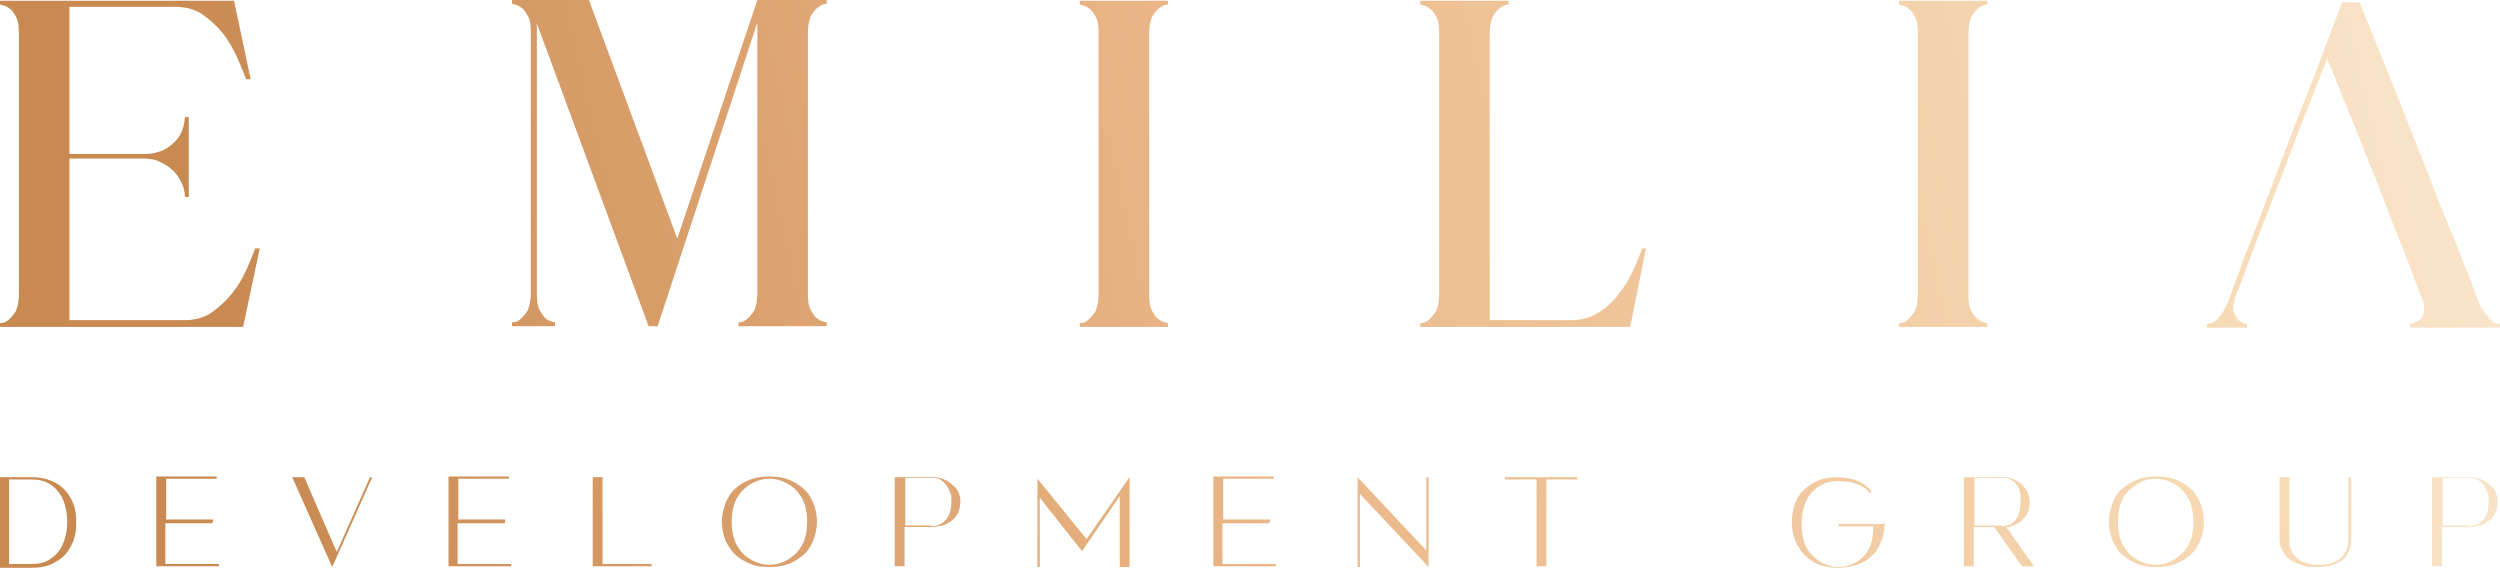
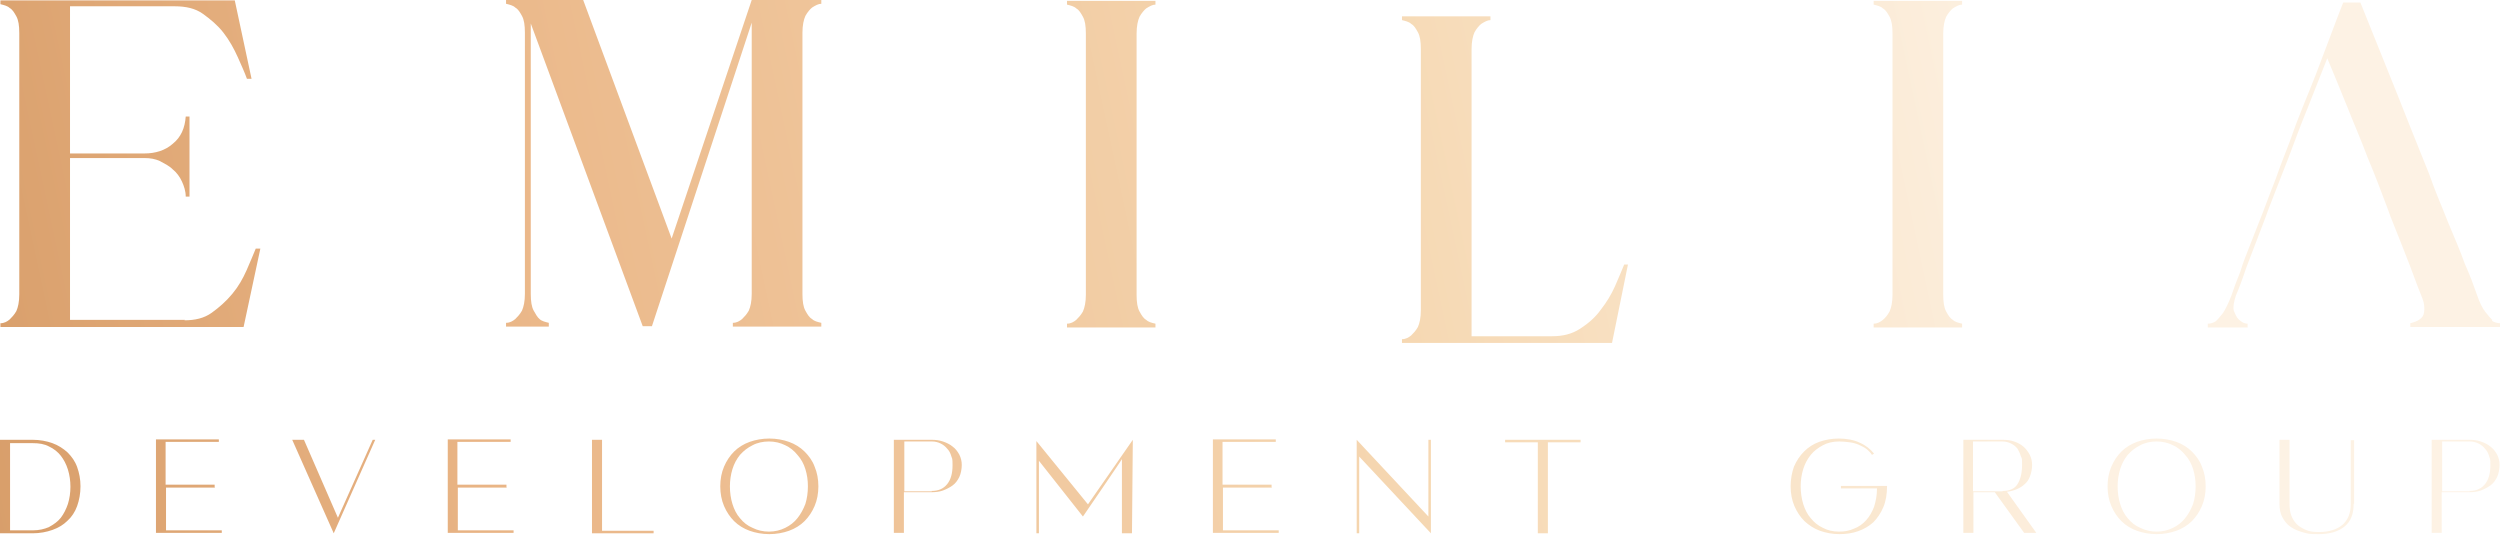
- <svg xmlns="http://www.w3.org/2000/svg" viewBox="0 0 331.1 75.2" width="331.1" height="75.2">
+ <svg xmlns="http://www.w3.org/2000/svg" viewBox="0 0 596.3 127.4" width="596.3" height="127.4">
  <defs>
-     <linearGradient id="g" gradientUnits="userSpaceOnUse" x1="0" y1="75.2" x2="331.1" y2="0">
+     <linearGradient id="g" gradientUnits="userSpaceOnUse" x1="0" y1="127.4" x2="596.3" y2="0">
      <stop offset="0" stop-color="#c98a52" />
      <stop offset=".38" stop-color="#eab687" />
      <stop offset=".74" stop-color="#f6d9b4" />
      <stop offset="1" stop-color="#fdf2e4" />
    </linearGradient>
  </defs>
-   <g fill="url(#g)" transform="translate(0.000,0.000) scale(1) translate(-11.100,-213.900)">
-     <path d="M35.50,256.30 C36.90,256.30 38.10,256.00 39.10,255.30 C40.10,254.60 41.00,253.80 41.80,252.80 C42.60,251.80 43.20,250.80 43.70,249.70 C44.20,248.60 44.60,247.60 44.90,246.80 L45.50,246.80 L43.30,257.20 L11.10,257.20 L11.10,256.70 C11.60,256.70 12.00,256.50 12.30,256.20 C12.60,255.90 12.90,255.60 13.20,255.10 C13.40,254.60 13.60,253.90 13.60,252.90 L13.60,218.30 C13.60,217.30 13.50,216.60 13.20,216.10 C12.90,215.60 12.70,215.20 12.30,215.00 C12.00,214.70 11.50,214.60 11.10,214.50 L11.10,214.00 L42.10,214.00 L44.30,224.40 L43.70,224.40 C43.40,223.60 43.00,222.60 42.50,221.50 C42.00,220.40 41.40,219.30 40.60,218.30 C39.80,217.30 38.90,216.50 37.90,215.80 C36.90,215.10 35.60,214.80 34.20,214.80 L20.30,214.80 L20.30,234.30 L30.20,234.30 C31.60,234.30 32.90,233.90 33.90,233.00 C35.00,232.10 35.50,230.90 35.60,229.40 L36.10,229.40 L36.10,240.00 L35.60,240.00 C35.60,239.30 35.40,238.60 35.10,238.00 C34.80,237.40 34.40,236.80 33.90,236.40 C33.40,235.90 32.80,235.60 32.20,235.30 C31.60,235.00 30.90,234.90 30.20,234.90 L20.30,234.90 L20.30,256.30 L35.50,256.30 L35.50,256.30 Z" />
-     <path d="M84.80,257.10 L78.90,257.10 L78.90,256.60 C79.40,256.60 79.80,256.40 80.10,256.10 C80.40,255.80 80.70,255.50 81.00,255.00 C81.20,254.50 81.40,253.80 81.40,252.80 L81.40,218.20 C81.40,217.20 81.30,216.50 81.00,216.00 C80.70,215.50 80.50,215.10 80.10,214.90 C79.80,214.60 79.30,214.50 78.90,214.40 L78.90,213.90 L89.10,213.90 L100.80,245.50 L111.40,213.90 L120.60,213.90 L120.60,214.40 C120.20,214.40 119.80,214.60 119.40,214.90 C119.10,215.10 118.80,215.50 118.50,216.00 C118.30,216.50 118.10,217.20 118.10,218.20 L118.10,252.80 C118.10,253.80 118.20,254.50 118.50,255.00 C118.80,255.50 119.00,255.90 119.40,256.10 C119.70,256.40 120.10,256.50 120.60,256.60 L120.60,257.10 L108.90,257.10 L108.90,256.60 C109.40,256.60 109.80,256.40 110.10,256.10 C110.40,255.80 110.70,255.50 111.00,255.00 C111.20,254.50 111.40,253.80 111.40,252.80 L111.40,216.90 L98.20,257.10 L97.00,257.10 L82.20,217.00 L82.20,252.80 C82.20,253.80 82.30,254.50 82.60,255.00 C82.90,255.50 83.10,255.90 83.40,256.10 C83.70,256.40 84.20,256.50 84.60,256.60 L84.60,257.10 L84.60,257.10 Z" />
-     <path d="M154.10,214.00 L165.80,214.00 L165.80,214.50 C165.40,214.50 165.00,214.70 164.60,215.00 C164.30,215.20 164.00,215.60 163.70,216.10 C163.50,216.60 163.30,217.30 163.30,218.30 L163.30,252.90 C163.30,253.90 163.40,254.60 163.70,255.10 C164.00,255.60 164.20,256.00 164.60,256.20 C164.90,256.50 165.30,256.60 165.80,256.70 L165.80,257.20 L154.10,257.20 L154.10,256.70 C154.60,256.70 155.00,256.50 155.30,256.20 C155.60,255.90 155.90,255.60 156.20,255.10 C156.40,254.60 156.60,253.90 156.60,252.90 L156.60,218.30 C156.60,217.30 156.50,216.60 156.20,216.10 C155.90,215.60 155.70,215.20 155.30,215.00 C155.00,214.70 154.50,214.60 154.10,214.50 L154.10,214.00 L154.10,214.00 Z" />
-     <path d="M219.10,256.30 C220.50,256.30 221.70,256.00 222.80,255.30 C223.90,254.60 224.80,253.80 225.50,252.80 C226.30,251.80 226.90,250.80 227.40,249.70 C227.90,248.60 228.30,247.60 228.60,246.80 L229.10,246.80 L227.00,257.20 L199.20,257.20 L199.20,256.70 C199.70,256.70 200.10,256.50 200.40,256.20 C200.70,255.90 201.00,255.60 201.30,255.10 C201.50,254.60 201.70,253.90 201.70,252.90 L201.70,218.30 C201.70,217.30 201.60,216.60 201.30,216.10 C201.00,215.60 200.80,215.20 200.40,215.00 C200.10,214.70 199.60,214.60 199.20,214.50 L199.20,214.00 L210.90,214.00 L210.90,214.50 C210.50,214.50 210.10,214.70 209.70,215.00 C209.40,215.20 209.10,215.60 208.80,216.10 C208.60,216.60 208.40,217.30 208.40,218.30 L208.40,256.30 L219.00,256.30 Z" />
-     <path d="M262.60,214.00 L274.30,214.00 L274.30,214.50 C273.90,214.50 273.50,214.70 273.10,215.00 C272.80,215.20 272.50,215.60 272.20,216.10 C272.00,216.60 271.80,217.30 271.80,218.30 L271.80,252.90 C271.80,253.90 271.90,254.60 272.20,255.10 C272.50,255.60 272.70,256.00 273.10,256.20 C273.40,256.50 273.80,256.60 274.30,256.70 L274.30,257.20 L262.60,257.20 L262.60,256.70 C263.10,256.70 263.50,256.50 263.80,256.20 C264.10,255.90 264.40,255.60 264.70,255.10 C264.90,254.60 265.10,253.90 265.10,252.90 L265.10,218.30 C265.10,217.30 265.00,216.60 264.70,216.10 C264.40,215.60 264.20,215.20 263.80,215.00 C263.50,214.70 263.00,214.60 262.60,214.50 L262.60,214.00 L262.60,214.00 Z" />
-     <path d="M341.10,256.30 C340.80,256.10 340.50,255.70 340.10,255.20 C339.70,254.70 339.30,253.90 339.00,252.90 C338.60,251.80 338.10,250.40 337.40,248.80 C336.80,247.10 336.00,245.30 335.20,243.30 C334.40,241.30 333.50,239.20 332.70,236.90 C331.80,234.70 330.90,232.50 330.10,230.40 C328.10,225.30 325.90,219.90 323.60,214.20 L321.30,214.20 C320.10,217.30 318.90,220.50 317.70,223.70 C317.20,225.00 316.60,226.50 316.00,228.00 C315.40,229.50 314.80,231.10 314.20,232.70 C313.60,234.30 313.00,235.80 312.40,237.40 C311.80,239.00 311.20,240.50 310.70,241.90 C310.70,241.90 309.50,245.00 309.00,246.30 C308.50,247.60 308.00,248.80 307.70,249.80 C307.20,251.00 306.80,252.10 306.50,253.10 C306.10,254.10 305.70,254.90 305.40,255.40 C305.00,255.90 304.70,256.30 304.40,256.50 C304.00,256.70 303.70,256.80 303.40,256.80 L303.40,257.30 L308.70,257.30 L308.70,256.80 C308.20,256.80 307.80,256.50 307.50,256.20 C307.20,255.90 307.10,255.60 306.90,255.10 C306.80,254.60 306.90,254.00 307.20,253.10 C307.40,252.60 307.90,251.40 308.60,249.40 C309.30,247.50 310.20,245.20 311.20,242.60 L311.50,241.80 C312.40,239.50 313.30,237.20 314.20,234.80 C315.10,232.40 315.90,230.20 316.70,228.30 C317.60,226.00 318.50,223.80 319.30,221.70 C320.20,223.80 321.10,226.00 322.00,228.30 C322.80,230.30 323.70,232.40 324.60,234.80 C325.60,237.20 326.50,239.50 327.40,241.90 L327.70,242.70 C328.70,245.20 329.60,247.40 330.30,249.30 C331.00,251.30 331.60,252.70 331.90,253.50 C332.20,254.20 332.20,254.80 332.10,255.30 C332.00,255.80 331.80,256.10 331.50,256.30 C331.20,256.50 330.70,256.70 330.30,256.80 L330.30,257.30 L342.20,257.30 L342.20,256.80 C341.90,256.80 341.50,256.70 341.20,256.50 L341.20,256.50 Z" />
-     <path d="M11.10,289.00 L11.10,277.10 L15.20,277.10 C16.10,277.10 16.90,277.20 17.70,277.50 C18.50,277.80 19.10,278.20 19.60,278.70 C20.10,279.20 20.50,279.80 20.80,280.60 C21.10,281.30 21.20,282.10 21.20,283.10 C21.20,284.10 21.10,284.80 20.80,285.60 C20.50,286.30 20.10,287.00 19.60,287.50 C19.10,288.00 18.40,288.40 17.70,288.70 C17.00,289.00 16.10,289.10 15.20,289.10 L11.10,289.10 Z M12.30,288.60 L15.20,288.60 C16.00,288.60 16.70,288.50 17.30,288.20 C17.90,287.90 18.40,287.50 18.80,287.00 C19.20,286.50 19.50,285.90 19.70,285.20 C19.90,284.50 20.00,283.80 20.00,283.00 C20.00,282.20 19.90,281.50 19.70,280.80 C19.50,280.10 19.20,279.50 18.80,279.00 C18.40,278.50 17.90,278.10 17.30,277.80 C16.70,277.50 16.00,277.40 15.20,277.40 L12.30,277.40 L12.30,288.60 Z" />
-     <path d="M39.20,283.20 L33.00,283.20 L33.00,288.60 L40.10,288.60 L40.10,288.90 L31.80,288.90 L31.80,277.00 L39.80,277.00 L39.80,277.30 L33.10,277.30 L33.10,282.70 L39.30,282.70 L39.30,283.00 Z" />
-     <path d="M49.90,277.10 L51.40,277.10 L55.70,287.00 L60.10,277.10 L60.40,277.10 L55.10,289.00 L49.80,277.10 Z" />
-     <path d="M77.90,283.20 L71.70,283.20 L71.70,288.60 L78.80,288.60 L78.80,288.90 L70.50,288.90 L70.50,277.00 L78.50,277.00 L78.50,277.30 L71.80,277.30 L71.80,282.70 L78.00,282.70 L78.00,283.00 Z" />
-     <path d="M89.60,277.10 L90.90,277.10 L90.90,288.60 L97.40,288.60 L97.40,288.90 L89.60,288.90 L89.60,277.00 Z" />
-     <path d="M106.70,283.00 C106.70,282.10 106.90,281.30 107.20,280.50 C107.50,279.80 107.90,279.10 108.50,278.60 C109.00,278.10 109.70,277.70 110.50,277.40 C111.30,277.10 112.10,277.00 113.00,277.00 C113.90,277.00 114.70,277.10 115.50,277.40 C116.30,277.70 116.90,278.10 117.50,278.60 C118.10,279.10 118.50,279.80 118.80,280.50 C119.10,281.20 119.30,282.10 119.30,283.00 C119.30,283.90 119.10,284.70 118.80,285.50 C118.50,286.20 118.10,286.90 117.50,287.40 C116.90,287.90 116.30,288.30 115.50,288.60 C114.70,288.90 113.90,289.00 113.00,289.00 C112.10,289.00 111.20,288.90 110.50,288.60 C109.80,288.30 109.10,287.90 108.50,287.40 C108.00,286.90 107.50,286.20 107.20,285.50 C106.90,284.80 106.70,283.90 106.70,283.00 Z M108.00,283.00 C108.00,283.80 108.10,284.50 108.30,285.20 C108.50,285.90 108.90,286.50 109.30,287.00 C109.70,287.50 110.30,287.90 110.90,288.20 C111.50,288.50 112.20,288.70 113.00,288.70 C113.80,288.70 114.50,288.50 115.10,288.20 C115.70,287.90 116.20,287.50 116.70,287.00 C117.10,286.50 117.50,285.90 117.70,285.20 C117.90,284.50 118.00,283.80 118.00,283.00 C118.00,282.20 117.90,281.50 117.70,280.80 C117.50,280.10 117.10,279.50 116.70,279.00 C116.30,278.50 115.70,278.10 115.10,277.80 C114.50,277.50 113.80,277.30 113.00,277.30 C112.20,277.30 111.50,277.50 110.90,277.80 C110.30,278.10 109.80,278.50 109.30,279.00 C108.90,279.50 108.50,280.10 108.30,280.80 C108.10,281.50 108.00,282.20 108.00,283.00 Z" />
-     <path d="M129.60,289.00 L129.60,277.10 L134.40,277.10 C134.90,277.10 135.40,277.10 135.90,277.30 C136.40,277.50 136.80,277.70 137.10,278.00 C137.50,278.30 137.80,278.60 138.00,279.00 C138.20,279.40 138.30,279.90 138.30,280.30 C138.30,280.70 138.20,281.40 138.00,281.80 C137.80,282.20 137.50,282.60 137.10,282.90 C136.70,283.20 136.30,283.40 135.90,283.50 C135.40,283.60 134.90,283.70 134.40,283.70 L130.90,283.70 L130.90,288.90 L129.60,288.90 Z M134.40,283.60 C135.20,283.60 135.90,283.30 136.40,282.70 C136.90,282.10 137.10,281.30 137.10,280.30 C137.10,279.30 137.10,279.50 136.90,279.10 C136.80,278.70 136.60,278.40 136.40,278.10 C136.20,277.80 135.90,277.60 135.60,277.40 C135.30,277.20 134.90,277.20 134.50,277.20 L131.00,277.20 L131.00,283.50 L134.50,283.50 Z" />
-     <path d="M148.50,289.00 L148.50,277.30 L155.00,285.30 L160.70,277.10 L160.70,289.00 L159.40,289.00 L159.40,279.60 C159.40,279.60 154.40,286.90 154.40,286.90 L148.80,279.80 L148.80,289.00 L148.50,289.00 Z" />
-     <path d="M179.20,283.20 L173.00,283.20 L173.00,288.60 L180.10,288.60 L180.10,288.90 L171.80,288.90 L171.80,277.00 L179.80,277.00 L179.80,277.30 L173.10,277.30 L173.10,282.70 L179.30,282.70 L179.30,283.00 Z" />
-     <path d="M190.90,289.00 L190.90,277.10 L200.00,286.80 L200.00,277.10 L200.30,277.10 L200.30,289.00 L191.20,279.30 L191.20,289.00 L190.90,289.00 Z" />
-     <path d="M220.10,277.40 L215.90,277.40 L215.90,288.90 L214.60,288.90 L214.60,277.40 L210.40,277.40 L210.40,277.10 L220.00,277.10 L220.00,277.40 Z" />
-     <path d="M260.70,283.00 C260.70,284.10 260.50,285.00 260.20,285.70 C259.90,286.50 259.50,287.10 258.90,287.60 C258.40,288.10 257.70,288.50 257.00,288.70 C256.30,288.90 255.50,289.10 254.60,289.10 C253.70,289.10 252.90,289.00 252.10,288.70 C251.30,288.40 250.70,288.00 250.20,287.50 C249.70,287.00 249.20,286.30 248.90,285.60 C248.60,284.90 248.40,284.00 248.40,283.10 C248.40,282.20 248.60,281.40 248.80,280.60 C249.10,279.90 249.50,279.20 250.10,278.70 C250.60,278.20 251.30,277.80 252.00,277.50 C252.80,277.20 253.60,277.10 254.50,277.10 C255.40,277.10 256.40,277.30 257.20,277.60 C257.90,277.90 258.50,278.40 259.00,279.00 L258.70,279.20 C258.50,278.90 258.30,278.70 258.00,278.50 C257.70,278.30 257.40,278.10 257.00,278.00 C256.60,277.90 256.20,277.70 255.80,277.70 C255.40,277.70 254.90,277.60 254.50,277.60 C253.70,277.60 253.00,277.80 252.40,278.10 C251.80,278.40 251.30,278.80 250.90,279.30 C250.50,279.80 250.20,280.40 250.00,281.10 C249.80,281.80 249.70,282.50 249.70,283.30 C249.70,284.10 249.80,284.80 250.00,285.50 C250.20,286.20 250.50,286.80 251.00,287.30 C251.50,287.80 251.90,288.20 252.50,288.50 C253.10,288.80 253.80,289.00 254.50,289.00 C255.20,289.00 255.80,288.90 256.40,288.60 C257.00,288.40 257.50,288.00 257.90,287.60 C258.30,287.10 258.70,286.60 258.90,285.90 C259.10,285.20 259.20,284.40 259.20,283.60 L254.60,283.60 L254.60,283.30 L260.50,283.30 Z" />
-     <path d="M271.20,289.00 L271.20,277.10 L276.20,277.10 C276.70,277.10 277.20,277.10 277.60,277.30 C278.10,277.50 278.40,277.70 278.80,278.00 C279.10,278.30 279.40,278.60 279.60,279.00 C279.80,279.40 279.90,279.90 279.90,280.30 C279.90,280.70 279.90,281.30 279.70,281.70 C279.50,282.10 279.30,282.40 279.00,282.70 C278.70,283.00 278.40,283.20 278.00,283.40 C277.60,283.60 277.20,283.70 276.80,283.70 L280.50,288.90 L278.90,288.90 L275.20,283.70 L272.50,283.70 L272.50,288.90 L271.20,288.90 Z M276.20,283.60 C277.00,283.60 277.70,283.30 278.10,282.70 C278.50,282.10 278.70,281.30 278.70,280.30 C278.70,279.30 278.70,279.50 278.60,279.10 C278.60,278.70 278.40,278.40 278.20,278.10 C278.00,277.80 277.70,277.60 277.40,277.40 C277.10,277.20 276.70,277.20 276.30,277.20 L272.60,277.20 L272.60,283.50 L276.30,283.50 Z" />
-     <path d="M290.40,283.00 C290.40,282.10 290.60,281.30 290.90,280.50 C291.20,279.70 291.60,279.10 292.20,278.60 C292.80,278.10 293.40,277.70 294.20,277.40 C295.00,277.10 295.80,277.00 296.70,277.00 C297.60,277.00 298.40,277.10 299.20,277.40 C300.00,277.70 300.60,278.10 301.20,278.60 C301.80,279.10 302.20,279.80 302.50,280.50 C302.80,281.20 303.00,282.10 303.00,283.00 C303.00,283.90 302.80,284.70 302.50,285.50 C302.20,286.20 301.80,286.90 301.20,287.40 C300.60,287.90 300.00,288.30 299.20,288.60 C298.40,288.90 297.60,289.00 296.70,289.00 C295.80,289.00 294.90,288.90 294.20,288.60 C293.50,288.30 292.80,287.90 292.20,287.40 C291.60,286.90 291.20,286.20 290.90,285.50 C290.60,284.80 290.40,283.90 290.40,283.00 Z M291.60,283.00 C291.60,283.80 291.70,284.50 291.90,285.20 C292.10,285.90 292.50,286.50 292.90,287.00 C293.30,287.50 293.90,287.90 294.50,288.20 C295.10,288.50 295.80,288.70 296.60,288.70 C297.40,288.70 298.10,288.50 298.70,288.20 C299.30,287.90 299.80,287.50 300.30,287.00 C300.70,286.50 301.10,285.90 301.30,285.20 C301.50,284.50 301.60,283.80 301.60,283.00 C301.60,282.20 301.50,281.50 301.30,280.80 C301.10,280.10 300.70,279.50 300.30,279.00 C299.90,278.50 299.30,278.10 298.70,277.80 C298.10,277.50 297.40,277.30 296.60,277.30 C295.80,277.30 295.10,277.50 294.50,277.80 C293.90,278.10 293.40,278.50 292.90,279.00 C292.50,279.50 292.10,280.10 291.90,280.80 C291.70,281.50 291.60,282.20 291.60,283.00 Z" />
-     <path d="M322.50,285.20 C322.50,286.50 322.10,287.50 321.30,288.10 C320.50,288.70 319.40,289.00 318.00,289.00 C316.60,289.00 316.70,289.00 316.10,288.80 C315.50,288.60 315.00,288.40 314.50,288.10 C314.00,287.80 313.70,287.40 313.40,286.90 C313.10,286.40 313.00,285.80 313.00,285.20 L313.00,277.10 L314.30,277.10 L314.30,285.20 C314.30,285.70 314.30,286.20 314.50,286.60 C314.60,287.00 314.90,287.40 315.20,287.70 C315.50,288.00 315.90,288.30 316.40,288.40 C316.90,288.60 317.40,288.70 318.10,288.70 C319.40,288.70 320.40,288.40 321.10,287.80 C321.80,287.20 322.10,286.30 322.10,285.20 L322.10,277.10 L322.50,277.10 L322.50,285.20 Z" />
-     <path d="M333.20,289.00 L333.20,277.10 L338.00,277.10 C338.50,277.10 339.00,277.10 339.50,277.30 C340.00,277.50 340.40,277.70 340.70,278.00 C341.10,278.30 341.40,278.60 341.60,279.00 C341.80,279.40 341.90,279.90 341.90,280.30 C341.90,280.70 341.80,281.40 341.60,281.80 C341.40,282.20 341.10,282.60 340.70,282.90 C340.30,283.20 339.90,283.40 339.50,283.50 C339.00,283.60 338.50,283.70 338.00,283.70 L334.50,283.70 L334.50,288.90 L333.20,288.90 Z M338.00,283.60 C338.80,283.60 339.50,283.30 340.00,282.70 C340.50,282.10 340.70,281.30 340.70,280.30 C340.70,279.30 340.70,279.50 340.50,279.10 C340.40,278.70 340.20,278.40 340.00,278.10 C339.80,277.80 339.50,277.60 339.20,277.40 C338.90,277.20 338.50,277.20 338.10,277.20 L334.60,277.20 L334.60,283.50 L338.10,283.50 Z" />
+   <g fill="url(#g)" transform="translate(0.000,0.000) scale(1) translate(-213.700,-489.200)">
+     <path d="M257.70,565.60 C260.20,565.60 262.40,565.10 264.20,563.80 C266.00,562.50 267.60,561.10 269.10,559.30 C270.60,557.50 271.60,555.70 272.50,553.70 C273.40,551.70 274.10,549.90 274.70,548.50 L275.80,548.50 L271.80,567.20 L213.80,567.20 L213.80,566.30 C214.70,566.30 215.40,565.90 216.00,565.40 C216.50,564.90 217.10,564.30 217.60,563.40 C218.00,562.50 218.30,561.20 218.30,559.40 L218.30,497.10 C218.30,495.30 218.10,494.00 217.60,493.10 C217.10,492.20 216.70,491.50 216.00,491.10 C215.50,490.60 214.60,490.40 213.80,490.20 L213.80,489.30 L269.70,489.30 L273.70,508.00 L272.60,508.00 C272.10,506.60 271.30,504.80 270.40,502.80 C269.50,500.80 268.40,498.80 267.00,497.00 C265.60,495.20 263.90,493.80 262.10,492.50 C260.30,491.20 258.00,490.70 255.40,490.70 L230.40,490.70 L230.40,525.80 L248.20,525.80 C250.70,525.80 253.10,525.10 254.90,523.50 C256.90,521.90 257.80,519.70 258.00,517.00 L258.90,517.00 L258.90,536.10 L258.00,536.10 C258.00,534.80 257.60,533.60 257.10,532.50 C256.60,531.40 255.80,530.30 254.90,529.60 C254.00,528.70 252.90,528.20 251.80,527.60 C250.70,527.10 249.50,526.90 248.20,526.90 L230.40,526.90 L230.40,565.50 L257.80,565.50 Z" />
+     <path d="M345.00,567.10 L334.40,567.10 L334.40,566.20 C335.30,566.20 336.00,565.80 336.60,565.30 C337.10,564.80 337.70,564.20 338.20,563.30 C338.60,562.40 338.90,561.10 338.90,559.30 L338.90,497.00 C338.90,495.20 338.70,493.90 338.20,493.00 C337.70,492.10 337.30,491.40 336.60,491.00 C336.10,490.50 335.20,490.30 334.40,490.10 L334.40,489.20 L352.80,489.20 L373.90,546.10 L393.00,489.20 L409.60,489.20 L409.60,490.10 C408.90,490.10 408.20,490.50 407.40,491.00 C406.90,491.40 406.30,492.10 405.80,493.00 C405.40,493.90 405.10,495.20 405.10,497.00 L405.10,559.30 C405.10,561.10 405.30,562.40 405.80,563.30 C406.30,564.20 406.70,564.90 407.40,565.30 C407.90,565.80 408.70,566.00 409.60,566.20 L409.60,567.10 L388.50,567.10 L388.50,566.20 C389.40,566.20 390.10,565.80 390.70,565.30 C391.20,564.80 391.80,564.20 392.30,563.30 C392.70,562.40 393.00,561.10 393.00,559.30 L393.00,494.60 L369.20,567.00 L367.00,567.00 L340.30,494.80 L340.30,559.30 C340.30,561.10 340.50,562.40 341.00,563.30 C341.50,564.20 341.90,564.90 342.40,565.30 C342.90,565.80 343.80,566.00 344.60,566.20 L344.60,567.10 L345.00,567.10 Z" />
+     <path d="M468.20,489.40 L489.30,489.40 L489.30,490.30 C488.60,490.30 487.90,490.70 487.10,491.20 C486.60,491.60 486.00,492.30 485.50,493.20 C485.10,494.10 484.80,495.40 484.80,497.20 L484.80,559.50 C484.80,561.30 485.00,562.60 485.50,563.50 C486.00,564.40 486.40,565.10 487.10,565.50 C487.60,566.00 488.40,566.20 489.30,566.40 L489.30,567.30 L468.20,567.30 L468.20,566.40 C469.10,566.40 469.80,566.00 470.40,565.50 C470.90,565.00 471.50,564.40 472.00,563.50 C472.40,562.60 472.70,561.30 472.70,559.50 L472.70,497.20 C472.70,495.40 472.50,494.10 472.00,493.20 C471.50,492.30 471.10,491.60 470.40,491.20 C469.90,490.70 469.00,490.50 468.20,490.30 L468.20,489.40 L468.20,489.40 Z" />
+     <path d="M660.60,489.40 L681.70,489.40 L681.70,490.30 C681.00,490.30 680.30,490.70 679.50,491.20 C679.00,491.60 678.40,492.30 677.90,493.20 C677.50,494.10 677.20,495.40 677.20,497.20 L677.20,559.50 C677.20,561.30 677.40,562.60 677.90,563.50 C678.40,564.40 678.80,565.10 679.50,565.50 C680.00,566.00 680.80,566.20 681.70,566.40 L681.70,567.30 L660.60,567.30 L660.60,566.40 C661.50,566.40 662.20,566.00 662.80,565.50 C663.40,565.00 663.90,564.40 664.40,563.50 C664.80,562.60 665.10,561.30 665.10,559.50 L665.10,497.20 C665.10,495.40 664.90,494.10 664.40,493.20 C663.90,492.30 663.50,491.60 662.80,491.20 C662.30,490.70 661.40,490.50 660.60,490.30 L660.60,489.40 L660.60,489.40 Z" />
+     <path d="M808.30,565.60 C807.80,565.20 807.20,564.50 806.50,563.60 C805.80,562.70 805.10,561.30 804.50,559.50 C803.80,557.50 802.90,555.00 801.60,552.10 C800.50,549.00 799.10,545.80 797.60,542.20 C796.20,538.60 794.50,534.80 793.10,530.70 C791.50,526.70 789.90,522.80 788.40,519.00 C784.80,509.80 780.80,500.10 776.70,489.80 L772.60,489.80 C770.40,495.40 768.30,501.20 766.10,506.90 C765.20,509.20 764.10,511.90 763.00,514.60 C761.90,517.30 760.80,520.20 759.80,523.10 C758.70,526.00 757.60,528.70 756.60,531.60 C755.50,534.50 754.40,537.20 753.50,539.70 C753.50,539.70 751.30,545.30 750.40,547.60 C749.50,549.90 748.60,552.10 748.10,553.90 C747.20,556.10 746.50,558.00 745.90,559.80 C745.20,561.60 744.50,563.00 743.90,563.90 C743.20,564.80 742.60,565.50 742.10,565.90 C741.40,566.30 740.80,566.40 740.30,566.40 L740.30,567.30 L749.80,567.30 L749.80,566.40 C748.90,566.40 748.20,565.90 747.60,565.30 C747.10,564.80 746.90,564.20 746.50,563.30 C746.30,562.40 746.50,561.30 747.00,559.70 C747.40,558.80 748.30,556.60 749.50,553.00 C750.80,549.60 752.40,545.40 754.20,540.70 L754.70,539.30 C756.30,535.20 757.90,531.00 759.60,526.70 C761.20,522.40 762.70,518.40 764.10,515.00 C765.70,510.90 767.30,506.90 768.80,503.10 C770.40,506.90 772.00,510.80 773.70,515.00 C775.10,518.60 776.80,522.40 778.40,526.70 C780.20,531.00 781.80,535.20 783.40,539.50 L783.90,540.90 C785.70,545.40 787.30,549.40 788.60,552.80 C789.90,556.40 790.90,558.90 791.50,560.40 C792.00,561.70 792.00,562.70 791.90,563.60 C791.80,564.50 791.40,565.00 790.80,565.40 C790.30,565.80 789.40,566.10 788.60,566.30 L788.60,567.20 L810.00,567.20 L810.00,566.30 C809.50,566.30 808.70,566.10 808.20,565.80 L808.20,565.80 L808.00,565.40 Z" />
+     <path d="M583.90,569.40 C586.40,569.40 588.60,568.90 590.60,567.60 C592.60,566.30 594.20,564.90 595.50,563.10 C596.90,561.30 598.00,559.50 598.90,557.50 C599.80,555.50 600.50,553.70 601.10,552.30 L602.00,552.30 L598.20,571.00 L548.10,571.00 L548.10,570.10 C549.00,570.10 549.70,569.70 550.30,569.20 C550.80,568.70 551.40,568.10 551.90,567.20 C552.30,566.30 552.60,565.00 552.60,563.20 L552.60,500.90 C552.60,499.10 552.40,497.80 551.90,496.90 C551.40,496.00 551.00,495.30 550.30,494.90 C549.80,494.40 548.90,494.20 548.10,494.00 L548.10,493.10 L569.20,493.10 L569.20,494.00 C568.50,494.00 567.80,494.40 567.00,494.90 C566.50,495.30 565.90,496.00 565.40,496.90 C565.00,497.80 564.70,499.10 564.70,500.90 L564.70,569.40 L584.00,569.40 Z" />
+     <path d="M213.70,616.40 L213.70,594.10 L221.50,594.10 C223.20,594.10 224.80,594.40 226.20,594.90 C227.60,595.40 228.80,596.20 229.80,597.10 C230.80,598.10 231.60,599.20 232.10,600.60 C232.60,602.00 232.90,603.50 232.90,605.20 C232.90,606.90 232.60,608.50 232.10,609.90 C231.60,611.30 230.80,612.50 229.80,613.40 C228.80,614.40 227.60,615.10 226.20,615.60 C224.80,616.10 223.20,616.40 221.50,616.40 L213.70,616.40 Z M216.10,615.70 L221.50,615.70 C223.00,615.70 224.30,615.40 225.40,614.90 C226.50,614.30 227.50,613.60 228.20,612.70 C228.90,611.80 229.50,610.60 229.90,609.40 C230.30,608.10 230.50,606.70 230.50,605.30 C230.50,603.90 230.30,602.50 229.90,601.20 C229.50,599.90 228.90,598.80 228.20,597.90 C227.50,597.00 226.50,596.20 225.40,595.70 C224.30,595.10 223.00,594.90 221.50,594.90 L216.10,594.90 L216.10,615.90 Z" />
+     <path d="M265.00,605.50 L253.30,605.50 L253.30,615.70 L266.60,615.70 L266.60,616.30 L250.90,616.30 L250.90,594.00 L265.90,594.00 L265.90,594.60 L253.20,594.60 L253.20,604.80 L264.90,604.80 L264.90,605.40 Z" />
+     <path d="M283.50,594.10 L286.20,594.10 L294.30,612.70 L302.60,594.10 L303.20,594.10 L293.30,616.40 L283.40,594.10 Z" />
+     <path d="M334.60,605.50 L322.90,605.50 L322.90,615.70 L336.20,615.70 L336.20,616.30 L320.50,616.30 L320.50,594.00 L335.50,594.00 L335.50,594.60 L322.80,594.60 L322.80,604.80 L334.50,604.80 L334.50,605.40 Z" />
+     <path d="M354.90,594.10 L357.30,594.10 L357.30,615.80 L369.60,615.80 L369.60,616.40 L354.90,616.40 L354.90,594.10 Z" />
+     <path d="M385.50,605.20 C385.50,603.50 385.80,601.90 386.40,600.50 C387.00,599.10 387.80,597.90 388.80,596.90 C389.80,595.90 391.10,595.10 392.50,594.60 C393.90,594.10 395.50,593.80 397.20,593.80 C398.90,593.80 400.50,594.10 401.90,594.60 C403.30,595.10 404.60,595.90 405.60,596.90 C406.60,597.90 407.50,599.10 408.00,600.50 C408.60,601.90 408.90,603.50 408.90,605.20 C408.90,606.90 408.60,608.50 408.00,609.90 C407.40,611.30 406.60,612.50 405.60,613.50 C404.60,614.50 403.30,615.30 401.90,615.80 C400.50,616.30 398.90,616.60 397.20,616.60 C395.50,616.60 393.90,616.30 392.50,615.80 C391.10,615.30 389.80,614.50 388.80,613.50 C387.80,612.50 387.00,611.30 386.40,609.90 C385.80,608.50 385.50,606.90 385.50,605.20 Z M387.80,605.20 C387.80,606.70 388.00,608.10 388.40,609.40 C388.80,610.70 389.40,611.90 390.20,612.80 C391.00,613.80 392.00,614.60 393.20,615.10 C394.40,615.70 395.70,616.00 397.10,616.00 C398.50,616.00 399.80,615.70 401.00,615.10 C402.20,614.50 403.10,613.80 403.90,612.80 C404.70,611.80 405.30,610.70 405.80,609.40 C406.20,608.10 406.40,606.70 406.40,605.20 C406.40,603.70 406.20,602.40 405.80,601.10 C405.40,599.80 404.80,598.70 403.90,597.70 C403.10,596.70 402.10,595.90 401.00,595.40 C399.80,594.80 398.50,594.50 397.10,594.50 C395.70,594.50 394.30,594.80 393.20,595.40 C392.00,596.00 391.10,596.70 390.20,597.70 C389.40,598.70 388.80,599.80 388.40,601.10 C388.00,602.40 387.80,603.80 387.80,605.20 Z" />
+     <path d="M426.90,616.40 L426.90,594.10 L435.90,594.10 C436.80,594.10 437.70,594.20 438.60,594.50 C439.50,594.80 440.30,595.20 440.90,595.70 C441.60,596.20 442.10,596.90 442.50,597.60 C442.90,598.40 443.10,599.20 443.10,600.10 C443.10,601.00 442.90,602.20 442.50,603.00 C442.10,603.80 441.60,604.50 440.90,605.00 C440.20,605.50 439.40,605.90 438.60,606.20 C437.80,606.50 436.80,606.60 435.90,606.60 L429.30,606.60 L429.30,616.30 L426.90,616.30 Z M435.90,606.30 C437.50,606.30 438.70,605.80 439.60,604.70 C440.50,603.60 440.90,602.10 440.90,600.20 C440.90,598.30 440.80,598.70 440.60,598.00 C440.40,597.30 440.10,596.70 439.60,596.20 C439.20,595.70 438.70,595.30 438.10,595.00 C437.50,594.70 436.80,594.50 436.00,594.50 L429.40,594.50 L429.40,606.40 L436.00,606.40 Z" />
+     <path d="M460.90,616.40 L460.90,594.40 L473.20,609.50 L483.90,594.10 L483.70,616.40 L481.30,616.40 L481.30,598.70 C481.40,598.70 472.00,612.40 472.00,612.40 L461.50,599.10 L461.50,616.40 L460.90,616.40 Z" />
+     <path d="M517.10,605.50 L505.40,605.50 L505.40,615.70 L518.70,615.70 L518.70,616.30 L503.00,616.30 L503.00,594.00 L518.00,594.00 L518.00,594.60 L505.30,594.60 L505.30,604.80 L517.00,604.80 L517.00,605.40 Z" />
+     <path d="M537.30,616.40 L537.30,594.10 L554.40,612.40 L554.40,594.10 L555.00,594.10 L555.00,616.40 L537.90,598.10 L537.90,616.40 L537.30,616.40 Z" />
+     <path d="M590.70,594.70 L582.90,594.70 L582.90,616.40 L580.50,616.40 L580.50,594.70 L572.70,594.70 L572.70,594.10 L590.70,594.10 L590.70,594.70 Z" />
+     <path d="M663.80,605.10 C663.80,607.10 663.50,608.80 662.90,610.20 C662.30,611.60 661.50,612.80 660.50,613.80 C659.50,614.70 658.30,615.40 656.90,615.90 C655.50,616.40 654.00,616.60 652.40,616.60 C650.80,616.60 649.20,616.30 647.80,615.80 C646.40,615.30 645.20,614.50 644.10,613.50 C643.10,612.50 642.30,611.30 641.70,609.90 C641.10,608.50 640.80,606.90 640.80,605.20 C640.80,603.50 641.10,601.90 641.60,600.50 C642.20,599.10 643.00,597.90 644.00,596.90 C645.00,595.90 646.20,595.10 647.60,594.60 C649.00,594.10 650.60,593.80 652.30,593.80 C654.00,593.80 655.90,594.10 657.30,594.80 C658.70,595.40 659.80,596.30 660.70,597.40 L660.20,597.70 C659.90,597.20 659.40,596.70 658.90,596.30 C658.40,595.90 657.70,595.60 657.10,595.30 C656.40,595.00 655.70,594.80 654.90,594.70 C654.10,594.60 653.30,594.50 652.40,594.50 C650.90,594.50 649.60,594.80 648.50,595.40 C647.40,596.00 646.40,596.70 645.60,597.70 C644.80,598.70 644.20,599.80 643.80,601.10 C643.40,602.40 643.20,603.80 643.20,605.20 C643.20,606.60 643.40,608.10 643.80,609.40 C644.20,610.70 644.80,611.90 645.60,612.80 C646.40,613.80 647.40,614.60 648.50,615.10 C649.60,615.70 650.90,616.00 652.30,616.00 C653.70,616.00 654.80,615.80 655.90,615.30 C657.00,614.90 658.00,614.20 658.80,613.30 C659.60,612.40 660.20,611.40 660.70,610.10 C661.10,608.80 661.40,607.40 661.40,605.70 L652.80,605.70 L652.80,605.10 L663.80,605.10 Z" />
+     <path d="M682.00,616.40 L682.00,594.10 L691.40,594.10 C692.30,594.10 693.20,594.20 694.10,594.50 C695.00,594.80 695.70,595.20 696.30,595.70 C696.90,596.20 697.40,596.90 697.80,597.60 C698.20,598.40 698.40,599.20 698.40,600.10 C698.40,601.00 698.20,602.00 697.90,602.80 C697.60,603.60 697.20,604.20 696.60,604.70 C696.10,605.20 695.40,605.60 694.70,605.90 C694.00,606.20 693.20,606.40 692.40,606.50 L699.40,616.30 L696.50,616.30 L689.50,606.60 L684.40,606.60 L684.40,616.30 L682.00,616.30 Z M691.40,606.30 C693.00,606.30 694.20,605.80 694.90,604.70 C695.60,603.60 696.00,602.10 696.00,600.20 C696.00,598.30 696.00,598.70 695.70,598.00 C695.50,597.30 695.20,596.70 694.90,596.20 C694.50,595.70 694.00,595.30 693.40,595.00 C692.80,594.70 692.10,594.50 691.30,594.50 L684.30,594.50 L684.30,606.40 L691.30,606.40 Z" />
+     <path d="M716.40,605.20 C716.40,603.50 716.70,601.90 717.30,600.50 C717.90,599.10 718.70,597.90 719.70,596.90 C720.70,595.90 722.00,595.10 723.40,594.60 C724.80,594.10 726.40,593.80 728.10,593.80 C729.80,593.80 731.40,594.10 732.80,594.60 C734.20,595.10 735.50,595.90 736.50,596.90 C737.50,597.90 738.40,599.10 738.90,600.50 C739.50,601.90 739.80,603.50 739.80,605.20 C739.80,606.90 739.50,608.50 738.90,609.90 C738.30,611.30 737.50,612.50 736.50,613.50 C735.50,614.50 734.20,615.30 732.80,615.80 C731.40,616.30 729.80,616.60 728.10,616.60 C726.40,616.60 724.80,616.30 723.40,615.80 C722.00,615.30 720.70,614.50 719.70,613.50 C718.70,612.50 717.90,611.30 717.30,609.90 C716.70,608.50 716.40,606.90 716.40,605.20 Z M718.80,605.20 C718.80,606.70 719.00,608.10 719.40,609.40 C719.80,610.70 720.40,611.90 721.20,612.80 C722.00,613.80 723.00,614.60 724.20,615.10 C725.40,615.70 726.70,616.00 728.10,616.00 C729.50,616.00 730.80,615.70 732.00,615.10 C733.20,614.50 734.10,613.80 734.90,612.80 C735.70,611.80 736.30,610.70 736.80,609.40 C737.20,608.10 737.40,606.70 737.40,605.20 C737.40,603.70 737.20,602.40 736.80,601.10 C736.40,599.80 735.80,598.70 734.90,597.70 C734.10,596.70 733.10,595.90 732.00,595.40 C730.80,594.80 729.50,594.50 728.10,594.50 C726.70,594.50 725.30,594.80 724.20,595.40 C723.00,596.00 722.10,596.70 721.20,597.70 C720.40,598.70 719.80,599.80 719.40,601.10 C719.00,602.40 718.80,603.80 718.80,605.20 Z" />
+     <path d="M775.10,609.30 C775.10,611.80 774.40,613.60 772.90,614.80 C771.40,616.00 769.40,616.60 766.80,616.60 C764.20,616.60 764.30,616.50 763.10,616.20 C762.00,615.90 761.00,615.50 760.10,614.90 C759.20,614.30 758.60,613.50 758.10,612.60 C757.60,611.70 757.40,610.60 757.40,609.40 L757.40,594.10 L759.80,594.10 L759.80,609.40 C759.80,610.40 759.90,611.30 760.20,612.10 C760.50,612.90 760.90,613.60 761.50,614.20 C762.10,614.80 762.80,615.20 763.70,615.60 C764.60,616.00 765.60,616.10 766.80,616.10 C769.20,616.10 771.10,615.50 772.40,614.40 C773.70,613.30 774.40,611.60 774.40,609.50 L774.40,594.20 L775.20,594.20 L775.20,609.50 Z" />
+     <path d="M793.70,616.40 L793.70,594.10 L802.70,594.10 C803.60,594.10 804.50,594.20 805.40,594.50 C806.30,594.80 807.10,595.20 807.70,595.70 C808.40,596.20 808.90,596.90 809.30,597.60 C809.70,598.40 809.90,599.20 809.90,600.10 C809.90,601.00 809.70,602.20 809.30,603.00 C808.90,603.80 808.40,604.50 807.70,605.00 C807.00,605.50 806.20,605.90 805.40,606.20 C804.60,606.50 803.60,606.60 802.70,606.60 L796.10,606.60 L796.10,616.30 L793.70,616.30 Z M802.70,606.30 C804.30,606.30 805.50,605.80 806.40,604.70 C807.30,603.60 807.70,602.10 807.70,600.20 C807.70,598.30 807.60,598.70 807.40,598.00 C807.20,597.30 806.90,596.70 806.40,596.20 C806.00,595.70 805.50,595.30 804.90,595.00 C804.30,594.70 803.60,594.50 802.80,594.50 L796.20,594.50 L796.20,606.40 L802.80,606.40 Z" />
  </g>
</svg>
